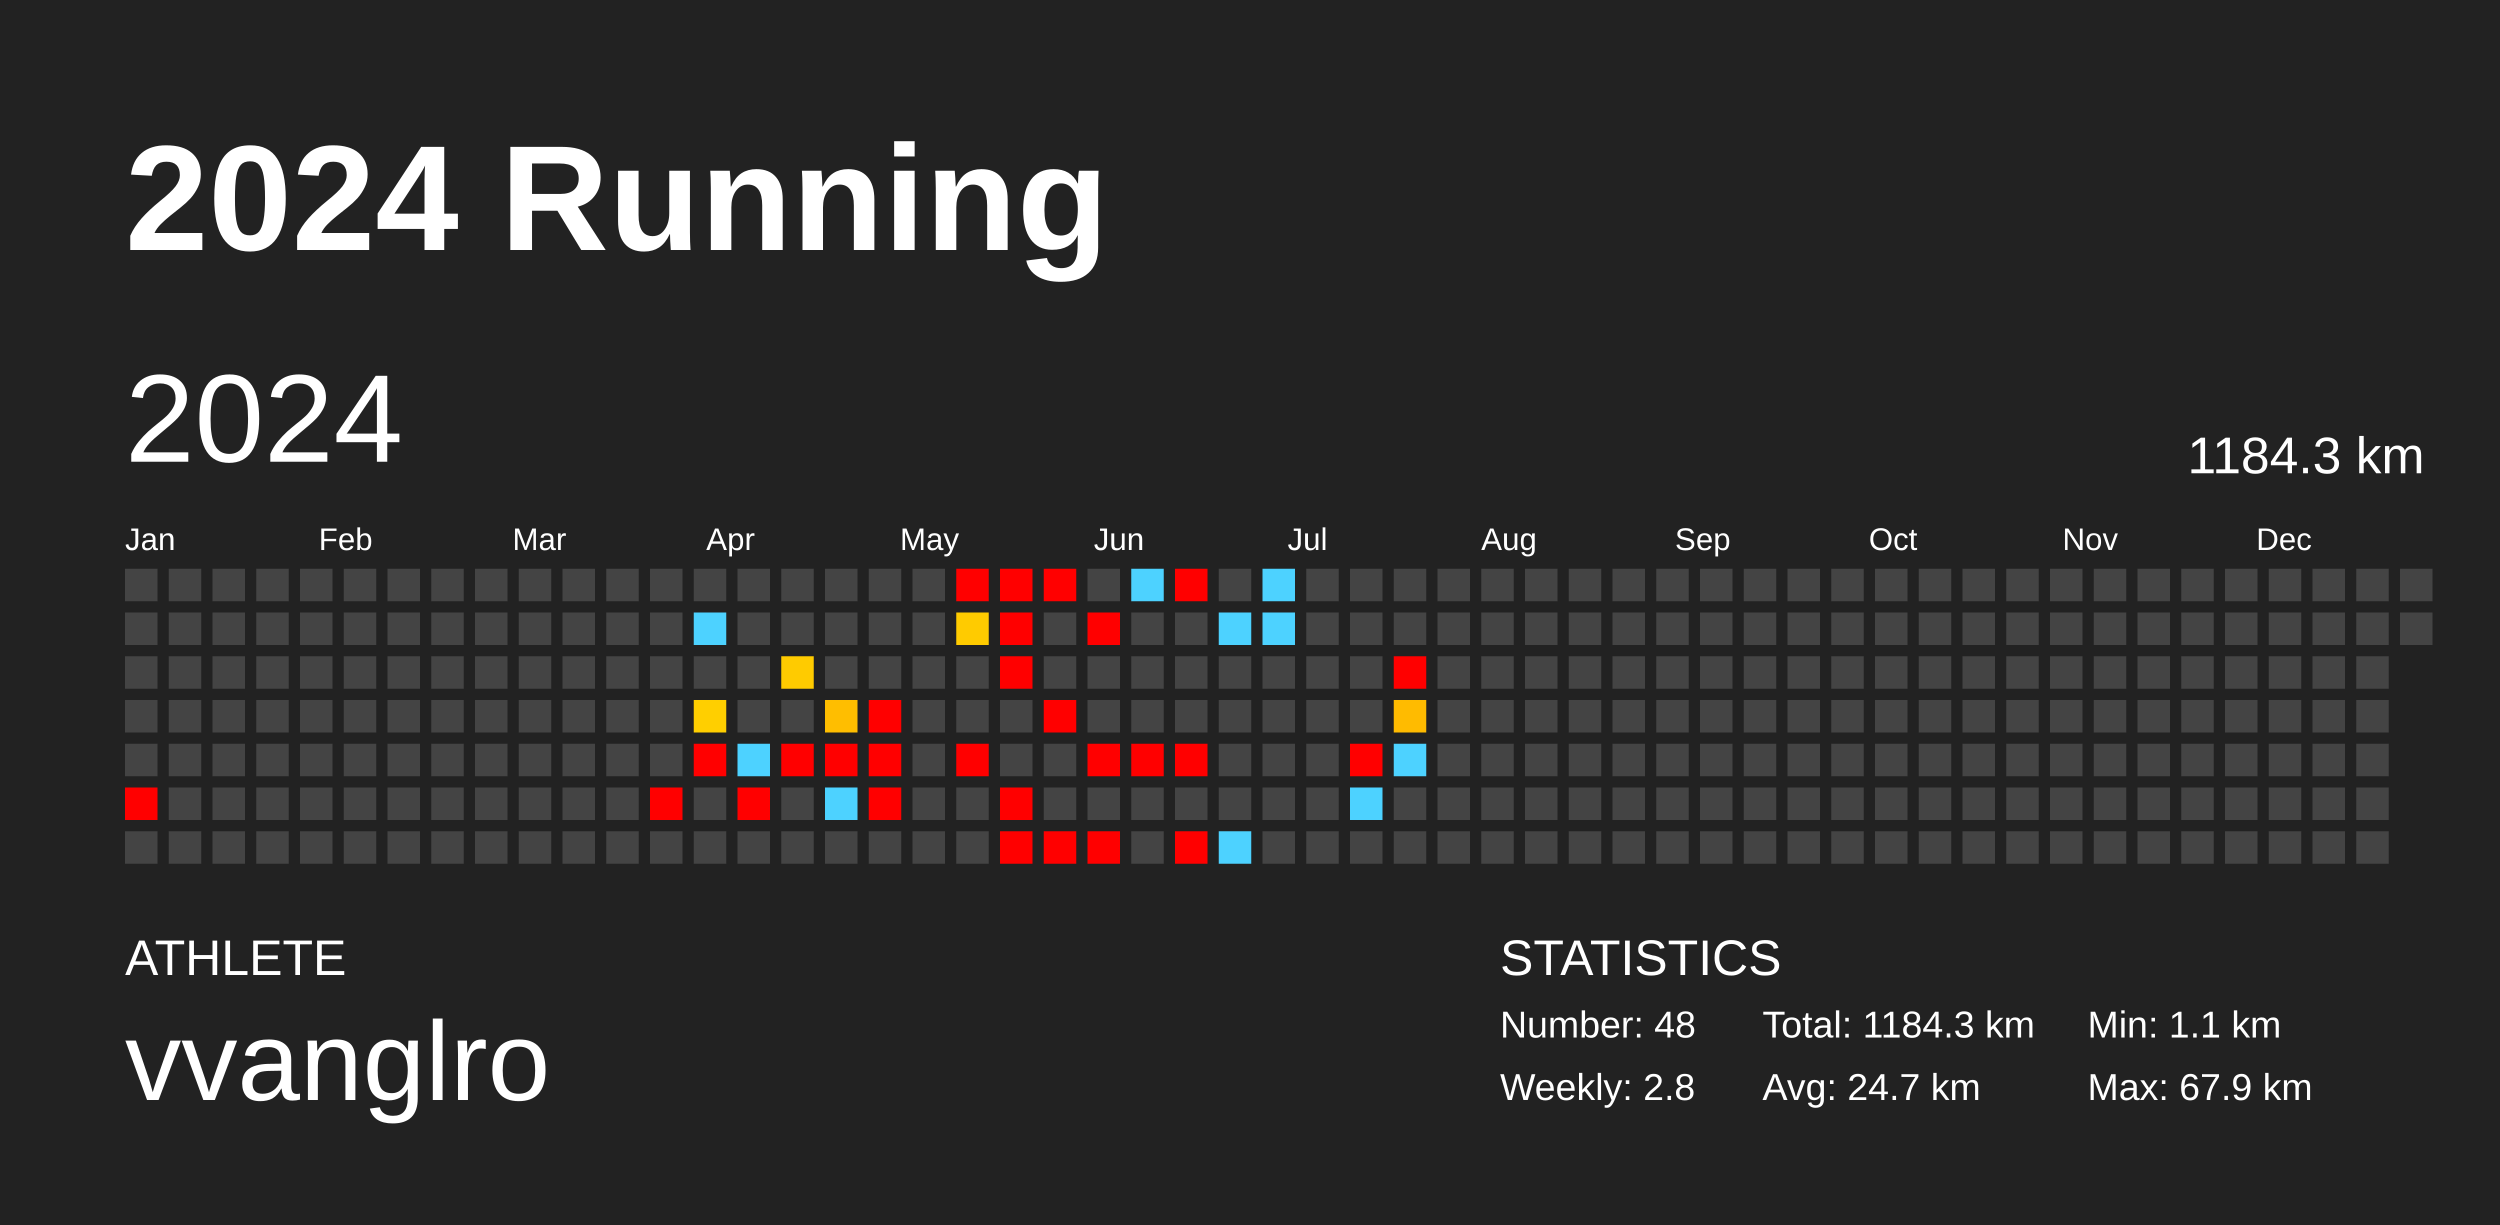
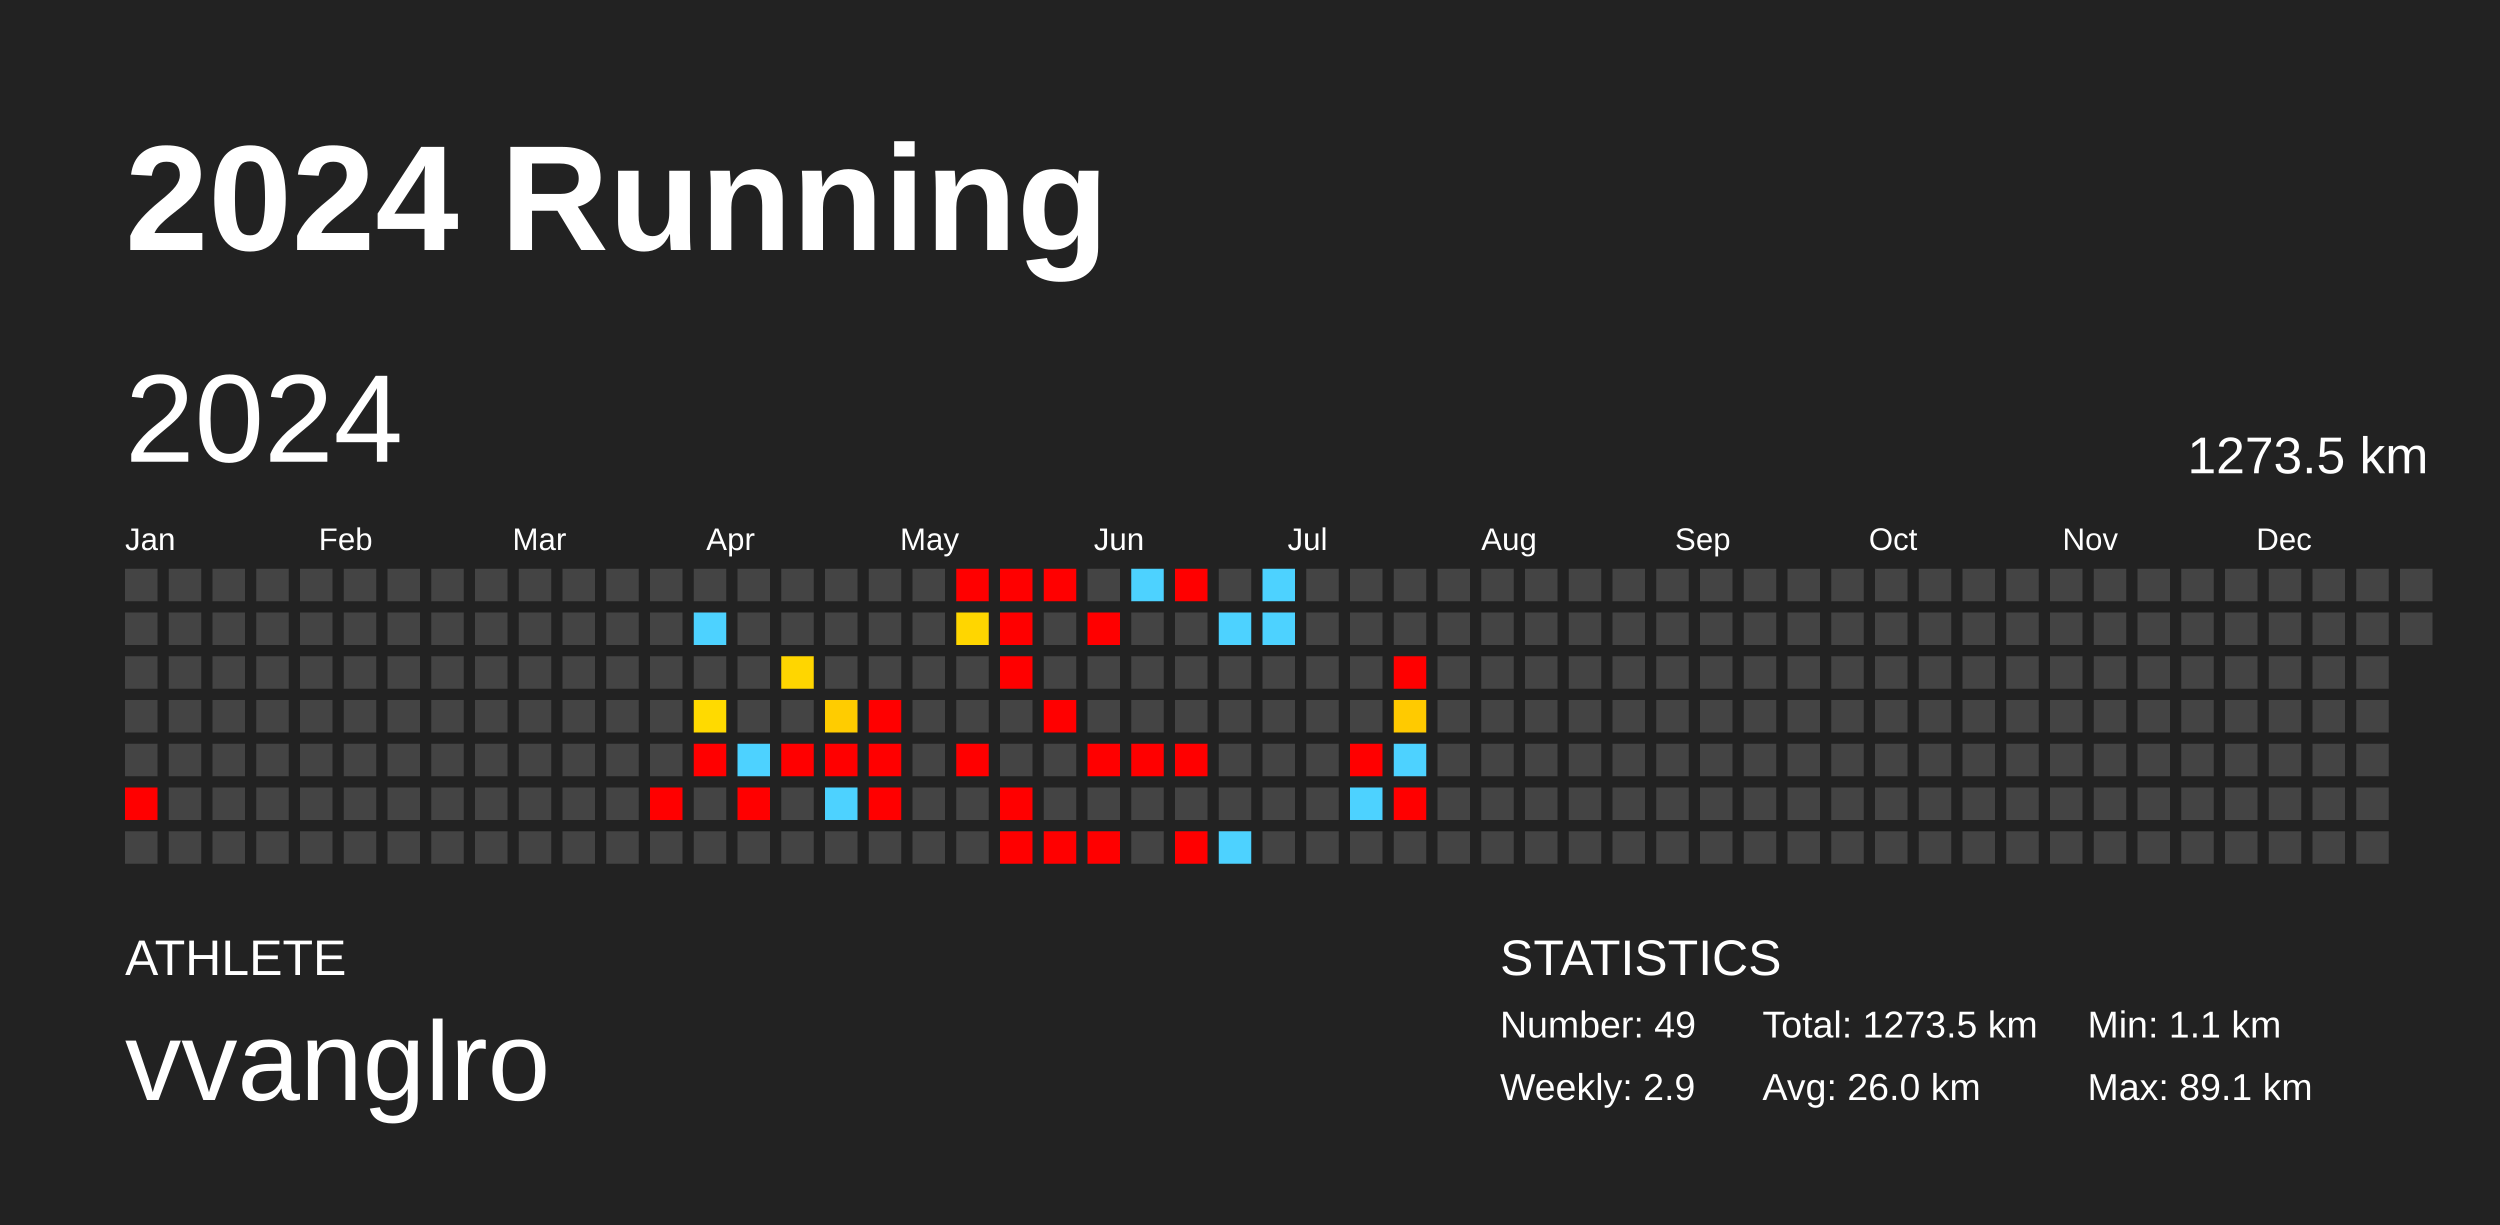
<svg xmlns="http://www.w3.org/2000/svg" baseProfile="full" height="98mm" version="1.1" viewBox="0,0,200,98" width="200mm">
  <defs />
  <rect fill="#222222" height="98" width="200" x="0" y="0" />
  <text fill="#FFFFFF" style="font-size:12px; font-family:Arial; font-weight:bold;" x="10" y="20">2024 Running</text>
  <text fill="#FFFFFF" style="font-size:4px; font-family:Arial" x="10" y="78">ATHLETE</text>
  <text fill="#FFFFFF" style="font-size:9px; font-family:Arial" x="10" y="88">vvanglro</text>
  <text fill="#FFFFFF" style="font-size:4px; font-family:Arial" x="120" y="78">STATISTICS</text>
-   <text fill="#FFFFFF" style="font-size:3px; font-family:Arial" x="120" y="83">Number: 48</text>
-   <text fill="#FFFFFF" style="font-size:3px; font-family:Arial" x="120" y="88">Weekly: 2.8</text>
-   <text fill="#FFFFFF" style="font-size:3px; font-family:Arial" x="141" y="83">Total: 1184.3 km</text>
-   <text fill="#FFFFFF" style="font-size:3px; font-family:Arial" x="141" y="88">Avg: 24.7 km</text>
+   <text fill="#FFFFFF" style="font-size:3px; font-family:Arial" x="120" y="83">Number: 49</text>
+   <text fill="#FFFFFF" style="font-size:3px; font-family:Arial" x="120" y="88">Weekly: 2.9</text>
+   <text fill="#FFFFFF" style="font-size:3px; font-family:Arial" x="141" y="83">Total: 1273.5 km</text>
+   <text fill="#FFFFFF" style="font-size:3px; font-family:Arial" x="141" y="88">Avg: 26.0 km</text>
  <text fill="#FFFFFF" style="font-size:3px; font-family:Arial" x="167" y="83">Min: 1.1 km</text>
-   <text fill="#FFFFFF" style="font-size:3px; font-family:Arial" x="167" y="88">Max: 67.9 km</text>
+   <text fill="#FFFFFF" style="font-size:3px; font-family:Arial" x="167" y="88">Max: 89.1 km</text>
  <text dominant-baseline="hanging" fill="#FFFFFF" style="font-size:10.0px; font-family:Arial;" x="10" y="30">2024</text>
-   <text dominant-baseline="hanging" fill="#FFFFFF" style="font-size:4.125px; font-family:Arial;" x="175" y="35">1184.3 km</text>
+   <text dominant-baseline="hanging" fill="#FFFFFF" style="font-size:4.125px; font-family:Arial;" x="175" y="35">1273.5 km</text>
  <text fill="#FFFFFF" style="font-size:2.5px; font-family:Arial" x="10.0" y="44">Jan</text>
  <text fill="#FFFFFF" style="font-size:2.5px; font-family:Arial" x="25.5" y="44">Feb</text>
  <text fill="#FFFFFF" style="font-size:2.5px; font-family:Arial" x="41.0" y="44">Mar</text>
  <text fill="#FFFFFF" style="font-size:2.5px; font-family:Arial" x="56.5" y="44">Apr</text>
  <text fill="#FFFFFF" style="font-size:2.5px; font-family:Arial" x="72.0" y="44">May</text>
  <text fill="#FFFFFF" style="font-size:2.5px; font-family:Arial" x="87.5" y="44">Jun</text>
  <text fill="#FFFFFF" style="font-size:2.5px; font-family:Arial" x="103.0" y="44">Jul</text>
  <text fill="#FFFFFF" style="font-size:2.5px; font-family:Arial" x="118.5" y="44">Aug</text>
  <text fill="#FFFFFF" style="font-size:2.5px; font-family:Arial" x="134.0" y="44">Sep</text>
  <text fill="#FFFFFF" style="font-size:2.5px; font-family:Arial" x="149.5" y="44">Oct</text>
  <text fill="#FFFFFF" style="font-size:2.5px; font-family:Arial" x="165.0" y="44">Nov</text>
  <text fill="#FFFFFF" style="font-size:2.5px; font-family:Arial" x="180.5" y="44">Dec</text>
  <rect fill="#444444" height="2.6" width="2.6" x="10.0" y="45.5" />
  <rect fill="#444444" height="2.6" width="2.6" x="10.0" y="49.0" />
  <rect fill="#444444" height="2.6" width="2.6" x="10.0" y="52.5" />
  <rect fill="#444444" height="2.6" width="2.6" x="10.0" y="56.0" />
  <rect fill="#444444" height="2.6" width="2.6" x="10.0" y="59.5" />
  <rect fill="red" height="2.6" width="2.6" x="10.0" y="63.0" />
  <rect fill="#444444" height="2.6" width="2.6" x="10.0" y="66.5" />
  <rect fill="#444444" height="2.6" width="2.6" x="13.5" y="45.5" />
  <rect fill="#444444" height="2.6" width="2.6" x="13.5" y="49.0" />
  <rect fill="#444444" height="2.6" width="2.6" x="13.5" y="52.5" />
  <rect fill="#444444" height="2.6" width="2.6" x="13.5" y="56.0" />
  <rect fill="#444444" height="2.6" width="2.6" x="13.5" y="59.5" />
  <rect fill="#444444" height="2.6" width="2.6" x="13.5" y="63.0" />
  <rect fill="#444444" height="2.6" width="2.6" x="13.5" y="66.5" />
  <rect fill="#444444" height="2.6" width="2.6" x="17.0" y="45.5" />
  <rect fill="#444444" height="2.6" width="2.6" x="17.0" y="49.0" />
  <rect fill="#444444" height="2.6" width="2.6" x="17.0" y="52.5" />
  <rect fill="#444444" height="2.6" width="2.6" x="17.0" y="56.0" />
  <rect fill="#444444" height="2.6" width="2.6" x="17.0" y="59.5" />
  <rect fill="#444444" height="2.6" width="2.6" x="17.0" y="63.0" />
  <rect fill="#444444" height="2.6" width="2.6" x="17.0" y="66.5" />
  <rect fill="#444444" height="2.6" width="2.6" x="20.5" y="45.5" />
  <rect fill="#444444" height="2.6" width="2.6" x="20.5" y="49.0" />
  <rect fill="#444444" height="2.6" width="2.6" x="20.5" y="52.5" />
  <rect fill="#444444" height="2.6" width="2.6" x="20.5" y="56.0" />
  <rect fill="#444444" height="2.6" width="2.6" x="20.5" y="59.5" />
  <rect fill="#444444" height="2.6" width="2.6" x="20.5" y="63.0" />
  <rect fill="#444444" height="2.6" width="2.6" x="20.5" y="66.5" />
  <rect fill="#444444" height="2.6" width="2.6" x="24.0" y="45.5" />
  <rect fill="#444444" height="2.6" width="2.6" x="24.0" y="49.0" />
  <rect fill="#444444" height="2.6" width="2.6" x="24.0" y="52.5" />
  <rect fill="#444444" height="2.6" width="2.6" x="24.0" y="56.0" />
  <rect fill="#444444" height="2.6" width="2.6" x="24.0" y="59.5" />
  <rect fill="#444444" height="2.6" width="2.6" x="24.0" y="63.0" />
  <rect fill="#444444" height="2.6" width="2.6" x="24.0" y="66.5" />
  <rect fill="#444444" height="2.6" width="2.6" x="27.5" y="45.5" />
  <rect fill="#444444" height="2.6" width="2.6" x="27.5" y="49.0" />
  <rect fill="#444444" height="2.6" width="2.6" x="27.5" y="52.5" />
  <rect fill="#444444" height="2.6" width="2.6" x="27.5" y="56.0" />
  <rect fill="#444444" height="2.6" width="2.6" x="27.5" y="59.5" />
  <rect fill="#444444" height="2.6" width="2.6" x="27.5" y="63.0" />
  <rect fill="#444444" height="2.6" width="2.6" x="27.5" y="66.5" />
  <rect fill="#444444" height="2.6" width="2.6" x="31.0" y="45.5" />
  <rect fill="#444444" height="2.6" width="2.6" x="31.0" y="49.0" />
  <rect fill="#444444" height="2.6" width="2.6" x="31.0" y="52.5" />
  <rect fill="#444444" height="2.6" width="2.6" x="31.0" y="56.0" />
  <rect fill="#444444" height="2.6" width="2.6" x="31.0" y="59.5" />
  <rect fill="#444444" height="2.6" width="2.6" x="31.0" y="63.0" />
  <rect fill="#444444" height="2.6" width="2.6" x="31.0" y="66.5" />
  <rect fill="#444444" height="2.6" width="2.6" x="34.5" y="45.5" />
  <rect fill="#444444" height="2.6" width="2.6" x="34.5" y="49.0" />
  <rect fill="#444444" height="2.6" width="2.6" x="34.5" y="52.5" />
  <rect fill="#444444" height="2.6" width="2.6" x="34.5" y="56.0" />
  <rect fill="#444444" height="2.6" width="2.6" x="34.5" y="59.5" />
  <rect fill="#444444" height="2.6" width="2.6" x="34.5" y="63.0" />
  <rect fill="#444444" height="2.6" width="2.6" x="34.5" y="66.5" />
  <rect fill="#444444" height="2.6" width="2.6" x="38.0" y="45.5" />
  <rect fill="#444444" height="2.6" width="2.6" x="38.0" y="49.0" />
  <rect fill="#444444" height="2.6" width="2.6" x="38.0" y="52.5" />
  <rect fill="#444444" height="2.6" width="2.6" x="38.0" y="56.0" />
  <rect fill="#444444" height="2.6" width="2.6" x="38.0" y="59.5" />
  <rect fill="#444444" height="2.6" width="2.6" x="38.0" y="63.0" />
  <rect fill="#444444" height="2.6" width="2.6" x="38.0" y="66.5" />
  <rect fill="#444444" height="2.6" width="2.6" x="41.5" y="45.5" />
  <rect fill="#444444" height="2.6" width="2.6" x="41.5" y="49.0" />
  <rect fill="#444444" height="2.6" width="2.6" x="41.5" y="52.5" />
  <rect fill="#444444" height="2.6" width="2.6" x="41.5" y="56.0" />
  <rect fill="#444444" height="2.6" width="2.6" x="41.5" y="59.5" />
  <rect fill="#444444" height="2.6" width="2.6" x="41.5" y="63.0" />
  <rect fill="#444444" height="2.6" width="2.6" x="41.5" y="66.5" />
  <rect fill="#444444" height="2.6" width="2.6" x="45.0" y="45.5" />
  <rect fill="#444444" height="2.6" width="2.6" x="45.0" y="49.0" />
  <rect fill="#444444" height="2.6" width="2.6" x="45.0" y="52.5" />
  <rect fill="#444444" height="2.6" width="2.6" x="45.0" y="56.0" />
  <rect fill="#444444" height="2.6" width="2.6" x="45.0" y="59.5" />
  <rect fill="#444444" height="2.6" width="2.6" x="45.0" y="63.0" />
  <rect fill="#444444" height="2.6" width="2.6" x="45.0" y="66.5" />
  <rect fill="#444444" height="2.6" width="2.6" x="48.5" y="45.5" />
  <rect fill="#444444" height="2.6" width="2.6" x="48.5" y="49.0" />
  <rect fill="#444444" height="2.6" width="2.6" x="48.5" y="52.5" />
  <rect fill="#444444" height="2.6" width="2.6" x="48.5" y="56.0" />
  <rect fill="#444444" height="2.6" width="2.6" x="48.5" y="59.5" />
  <rect fill="#444444" height="2.6" width="2.6" x="48.5" y="63.0" />
  <rect fill="#444444" height="2.6" width="2.6" x="48.5" y="66.5" />
  <rect fill="#444444" height="2.6" width="2.6" x="52.0" y="45.5" />
  <rect fill="#444444" height="2.6" width="2.6" x="52.0" y="49.0" />
  <rect fill="#444444" height="2.6" width="2.6" x="52.0" y="52.5" />
  <rect fill="#444444" height="2.6" width="2.6" x="52.0" y="56.0" />
  <rect fill="#444444" height="2.6" width="2.6" x="52.0" y="59.5" />
  <rect fill="red" height="2.6" width="2.6" x="52.0" y="63.0" />
  <rect fill="#444444" height="2.6" width="2.6" x="52.0" y="66.5" />
  <rect fill="#444444" height="2.6" width="2.6" x="55.5" y="45.5" />
  <rect fill="#4dd2ff" height="2.6" width="2.6" x="55.5" y="49.0" />
  <rect fill="#444444" height="2.6" width="2.6" x="55.5" y="52.5" />
-   <rect fill="#ffcf00" height="2.6" width="2.6" x="55.5" y="56.0" />
+   <rect fill="#ffda00" height="2.6" width="2.6" x="55.5" y="56.0" />
  <rect fill="red" height="2.6" width="2.6" x="55.5" y="59.5" />
  <rect fill="#444444" height="2.6" width="2.6" x="55.5" y="63.0" />
  <rect fill="#444444" height="2.6" width="2.6" x="55.5" y="66.5" />
  <rect fill="#444444" height="2.6" width="2.6" x="59.0" y="45.5" />
  <rect fill="#444444" height="2.6" width="2.6" x="59.0" y="49.0" />
  <rect fill="#444444" height="2.6" width="2.6" x="59.0" y="52.5" />
  <rect fill="#444444" height="2.6" width="2.6" x="59.0" y="56.0" />
  <rect fill="#4dd2ff" height="2.6" width="2.6" x="59.0" y="59.5" />
  <rect fill="red" height="2.6" width="2.6" x="59.0" y="63.0" />
  <rect fill="#444444" height="2.6" width="2.6" x="59.0" y="66.5" />
  <rect fill="#444444" height="2.6" width="2.6" x="62.5" y="45.5" />
  <rect fill="#444444" height="2.6" width="2.6" x="62.5" y="49.0" />
-   <rect fill="#ffcb00" height="2.6" width="2.6" x="62.5" y="52.5" />
+   <rect fill="#ffd600" height="2.6" width="2.6" x="62.5" y="52.5" />
  <rect fill="#444444" height="2.6" width="2.6" x="62.5" y="56.0" />
  <rect fill="red" height="2.6" width="2.6" x="62.5" y="59.5" />
  <rect fill="#444444" height="2.6" width="2.6" x="62.5" y="63.0" />
  <rect fill="#444444" height="2.6" width="2.6" x="62.5" y="66.5" />
  <rect fill="#444444" height="2.6" width="2.6" x="66.0" y="45.5" />
  <rect fill="#444444" height="2.6" width="2.6" x="66.0" y="49.0" />
  <rect fill="#444444" height="2.6" width="2.6" x="66.0" y="52.5" />
-   <rect fill="#ffbe00" height="2.6" width="2.6" x="66.0" y="56.0" />
+   <rect fill="#ffcc00" height="2.6" width="2.6" x="66.0" y="56.0" />
  <rect fill="red" height="2.6" width="2.6" x="66.0" y="59.5" />
  <rect fill="#4dd2ff" height="2.6" width="2.6" x="66.0" y="63.0" />
  <rect fill="#444444" height="2.6" width="2.6" x="66.0" y="66.5" />
  <rect fill="#444444" height="2.6" width="2.6" x="69.5" y="45.5" />
  <rect fill="#444444" height="2.6" width="2.6" x="69.5" y="49.0" />
  <rect fill="#444444" height="2.6" width="2.6" x="69.5" y="52.5" />
  <rect fill="red" height="2.6" width="2.6" x="69.5" y="56.0" />
  <rect fill="red" height="2.6" width="2.6" x="69.5" y="59.5" />
  <rect fill="red" height="2.6" width="2.6" x="69.5" y="63.0" />
  <rect fill="#444444" height="2.6" width="2.6" x="69.5" y="66.5" />
  <rect fill="#444444" height="2.6" width="2.6" x="73.0" y="45.5" />
  <rect fill="#444444" height="2.6" width="2.6" x="73.0" y="49.0" />
  <rect fill="#444444" height="2.6" width="2.6" x="73.0" y="52.5" />
  <rect fill="#444444" height="2.6" width="2.6" x="73.0" y="56.0" />
  <rect fill="#444444" height="2.6" width="2.6" x="73.0" y="59.5" />
  <rect fill="#444444" height="2.6" width="2.6" x="73.0" y="63.0" />
  <rect fill="#444444" height="2.6" width="2.6" x="73.0" y="66.5" />
  <rect fill="red" height="2.6" width="2.6" x="76.5" y="45.5" />
-   <rect fill="#ffcb00" height="2.6" width="2.6" x="76.5" y="49.0" />
+   <rect fill="#ffd600" height="2.6" width="2.6" x="76.5" y="49.0" />
  <rect fill="#444444" height="2.6" width="2.6" x="76.5" y="52.5" />
  <rect fill="#444444" height="2.6" width="2.6" x="76.5" y="56.0" />
  <rect fill="red" height="2.6" width="2.6" x="76.5" y="59.5" />
  <rect fill="#444444" height="2.6" width="2.6" x="76.5" y="63.0" />
  <rect fill="#444444" height="2.6" width="2.6" x="76.5" y="66.5" />
  <rect fill="red" height="2.6" width="2.6" x="80.0" y="45.5" />
  <rect fill="red" height="2.6" width="2.6" x="80.0" y="49.0" />
  <rect fill="red" height="2.6" width="2.6" x="80.0" y="52.5" />
  <rect fill="#444444" height="2.6" width="2.6" x="80.0" y="56.0" />
  <rect fill="#444444" height="2.6" width="2.6" x="80.0" y="59.5" />
  <rect fill="red" height="2.6" width="2.6" x="80.0" y="63.0" />
  <rect fill="red" height="2.6" width="2.6" x="80.0" y="66.5" />
  <rect fill="red" height="2.6" width="2.6" x="83.5" y="45.5" />
  <rect fill="#444444" height="2.6" width="2.6" x="83.5" y="49.0" />
  <rect fill="#444444" height="2.6" width="2.6" x="83.5" y="52.5" />
  <rect fill="red" height="2.6" width="2.6" x="83.5" y="56.0" />
  <rect fill="#444444" height="2.6" width="2.6" x="83.5" y="59.5" />
  <rect fill="#444444" height="2.6" width="2.6" x="83.5" y="63.0" />
  <rect fill="red" height="2.6" width="2.6" x="83.5" y="66.5" />
  <rect fill="#444444" height="2.6" width="2.6" x="87.0" y="45.5" />
  <rect fill="red" height="2.6" width="2.6" x="87.0" y="49.0" />
  <rect fill="#444444" height="2.6" width="2.6" x="87.0" y="52.5" />
  <rect fill="#444444" height="2.6" width="2.6" x="87.0" y="56.0" />
  <rect fill="red" height="2.6" width="2.6" x="87.0" y="59.5" />
  <rect fill="#444444" height="2.6" width="2.6" x="87.0" y="63.0" />
  <rect fill="red" height="2.6" width="2.6" x="87.0" y="66.5" />
  <rect fill="#4dd2ff" height="2.6" width="2.6" x="90.5" y="45.5" />
  <rect fill="#444444" height="2.6" width="2.6" x="90.5" y="49.0" />
  <rect fill="#444444" height="2.6" width="2.6" x="90.5" y="52.5" />
  <rect fill="#444444" height="2.6" width="2.6" x="90.5" y="56.0" />
  <rect fill="red" height="2.6" width="2.6" x="90.5" y="59.5" />
  <rect fill="#444444" height="2.6" width="2.6" x="90.5" y="63.0" />
  <rect fill="#444444" height="2.6" width="2.6" x="90.5" y="66.5" />
  <rect fill="red" height="2.6" width="2.6" x="94.0" y="45.5" />
  <rect fill="#444444" height="2.6" width="2.6" x="94.0" y="49.0" />
  <rect fill="#444444" height="2.6" width="2.6" x="94.0" y="52.5" />
  <rect fill="#444444" height="2.6" width="2.6" x="94.0" y="56.0" />
  <rect fill="red" height="2.6" width="2.6" x="94.0" y="59.5" />
  <rect fill="#444444" height="2.6" width="2.6" x="94.0" y="63.0" />
  <rect fill="red" height="2.6" width="2.6" x="94.0" y="66.5" />
  <rect fill="#444444" height="2.6" width="2.6" x="97.5" y="45.5" />
  <rect fill="#4dd2ff" height="2.6" width="2.6" x="97.5" y="49.0" />
  <rect fill="#444444" height="2.6" width="2.6" x="97.5" y="52.5" />
  <rect fill="#444444" height="2.6" width="2.6" x="97.5" y="56.0" />
  <rect fill="#444444" height="2.6" width="2.6" x="97.5" y="59.5" />
  <rect fill="#444444" height="2.6" width="2.6" x="97.5" y="63.0" />
  <rect fill="#4dd2ff" height="2.6" width="2.6" x="97.5" y="66.5" />
  <rect fill="#4dd2ff" height="2.6" width="2.6" x="101.0" y="45.5" />
  <rect fill="#4dd2ff" height="2.6" width="2.6" x="101.0" y="49.0" />
  <rect fill="#444444" height="2.6" width="2.6" x="101.0" y="52.5" />
  <rect fill="#444444" height="2.6" width="2.6" x="101.0" y="56.0" />
  <rect fill="#444444" height="2.6" width="2.6" x="101.0" y="59.5" />
  <rect fill="#444444" height="2.6" width="2.6" x="101.0" y="63.0" />
  <rect fill="#444444" height="2.6" width="2.6" x="101.0" y="66.5" />
  <rect fill="#444444" height="2.6" width="2.6" x="104.5" y="45.5" />
  <rect fill="#444444" height="2.6" width="2.6" x="104.5" y="49.0" />
  <rect fill="#444444" height="2.6" width="2.6" x="104.5" y="52.5" />
  <rect fill="#444444" height="2.6" width="2.6" x="104.5" y="56.0" />
  <rect fill="#444444" height="2.6" width="2.6" x="104.5" y="59.5" />
  <rect fill="#444444" height="2.6" width="2.6" x="104.5" y="63.0" />
  <rect fill="#444444" height="2.6" width="2.6" x="104.5" y="66.5" />
  <rect fill="#444444" height="2.6" width="2.6" x="108.0" y="45.5" />
  <rect fill="#444444" height="2.6" width="2.6" x="108.0" y="49.0" />
  <rect fill="#444444" height="2.6" width="2.6" x="108.0" y="52.5" />
  <rect fill="#444444" height="2.6" width="2.6" x="108.0" y="56.0" />
  <rect fill="red" height="2.6" width="2.6" x="108.0" y="59.5" />
  <rect fill="#4dd2ff" height="2.6" width="2.6" x="108.0" y="63.0" />
  <rect fill="#444444" height="2.6" width="2.6" x="108.0" y="66.5" />
  <rect fill="#444444" height="2.6" width="2.6" x="111.5" y="45.5" />
  <rect fill="#444444" height="2.6" width="2.6" x="111.5" y="49.0" />
  <rect fill="red" height="2.6" width="2.6" x="111.5" y="52.5" />
-   <rect fill="#ffbb00" height="2.6" width="2.6" x="111.5" y="56.0" />
+   <rect fill="#ffca00" height="2.6" width="2.6" x="111.5" y="56.0" />
  <rect fill="#4dd2ff" height="2.6" width="2.6" x="111.5" y="59.5" />
-   <rect fill="#444444" height="2.6" width="2.6" x="111.5" y="63.0" />
+   <rect fill="red" height="2.6" width="2.6" x="111.5" y="63.0" />
  <rect fill="#444444" height="2.6" width="2.6" x="111.5" y="66.5" />
  <rect fill="#444444" height="2.6" width="2.6" x="115.0" y="45.5" />
  <rect fill="#444444" height="2.6" width="2.6" x="115.0" y="49.0" />
  <rect fill="#444444" height="2.6" width="2.6" x="115.0" y="52.5" />
  <rect fill="#444444" height="2.6" width="2.6" x="115.0" y="56.0" />
  <rect fill="#444444" height="2.6" width="2.6" x="115.0" y="59.5" />
  <rect fill="#444444" height="2.6" width="2.6" x="115.0" y="63.0" />
  <rect fill="#444444" height="2.6" width="2.6" x="115.0" y="66.5" />
  <rect fill="#444444" height="2.6" width="2.6" x="118.5" y="45.5" />
  <rect fill="#444444" height="2.6" width="2.6" x="118.5" y="49.0" />
  <rect fill="#444444" height="2.6" width="2.6" x="118.5" y="52.5" />
  <rect fill="#444444" height="2.6" width="2.6" x="118.5" y="56.0" />
  <rect fill="#444444" height="2.6" width="2.6" x="118.5" y="59.5" />
  <rect fill="#444444" height="2.6" width="2.6" x="118.5" y="63.0" />
  <rect fill="#444444" height="2.6" width="2.6" x="118.5" y="66.5" />
  <rect fill="#444444" height="2.6" width="2.6" x="122.0" y="45.5" />
  <rect fill="#444444" height="2.6" width="2.6" x="122.0" y="49.0" />
  <rect fill="#444444" height="2.6" width="2.6" x="122.0" y="52.5" />
  <rect fill="#444444" height="2.6" width="2.6" x="122.0" y="56.0" />
  <rect fill="#444444" height="2.6" width="2.6" x="122.0" y="59.5" />
  <rect fill="#444444" height="2.6" width="2.6" x="122.0" y="63.0" />
  <rect fill="#444444" height="2.6" width="2.6" x="122.0" y="66.5" />
  <rect fill="#444444" height="2.6" width="2.6" x="125.5" y="45.5" />
  <rect fill="#444444" height="2.6" width="2.6" x="125.5" y="49.0" />
  <rect fill="#444444" height="2.6" width="2.6" x="125.5" y="52.5" />
  <rect fill="#444444" height="2.6" width="2.6" x="125.5" y="56.0" />
  <rect fill="#444444" height="2.6" width="2.6" x="125.5" y="59.5" />
  <rect fill="#444444" height="2.6" width="2.6" x="125.5" y="63.0" />
  <rect fill="#444444" height="2.6" width="2.6" x="125.5" y="66.5" />
  <rect fill="#444444" height="2.6" width="2.6" x="129.0" y="45.5" />
  <rect fill="#444444" height="2.6" width="2.6" x="129.0" y="49.0" />
  <rect fill="#444444" height="2.6" width="2.6" x="129.0" y="52.5" />
  <rect fill="#444444" height="2.6" width="2.6" x="129.0" y="56.0" />
  <rect fill="#444444" height="2.6" width="2.6" x="129.0" y="59.5" />
  <rect fill="#444444" height="2.6" width="2.6" x="129.0" y="63.0" />
  <rect fill="#444444" height="2.6" width="2.6" x="129.0" y="66.5" />
  <rect fill="#444444" height="2.6" width="2.6" x="132.5" y="45.5" />
  <rect fill="#444444" height="2.6" width="2.6" x="132.5" y="49.0" />
  <rect fill="#444444" height="2.6" width="2.6" x="132.5" y="52.5" />
  <rect fill="#444444" height="2.6" width="2.6" x="132.5" y="56.0" />
  <rect fill="#444444" height="2.6" width="2.6" x="132.5" y="59.5" />
  <rect fill="#444444" height="2.6" width="2.6" x="132.5" y="63.0" />
  <rect fill="#444444" height="2.6" width="2.6" x="132.5" y="66.5" />
  <rect fill="#444444" height="2.6" width="2.6" x="136.0" y="45.5" />
  <rect fill="#444444" height="2.6" width="2.6" x="136.0" y="49.0" />
  <rect fill="#444444" height="2.6" width="2.6" x="136.0" y="52.5" />
  <rect fill="#444444" height="2.6" width="2.6" x="136.0" y="56.0" />
  <rect fill="#444444" height="2.6" width="2.6" x="136.0" y="59.5" />
  <rect fill="#444444" height="2.6" width="2.6" x="136.0" y="63.0" />
  <rect fill="#444444" height="2.6" width="2.6" x="136.0" y="66.5" />
  <rect fill="#444444" height="2.6" width="2.6" x="139.5" y="45.5" />
  <rect fill="#444444" height="2.6" width="2.6" x="139.5" y="49.0" />
  <rect fill="#444444" height="2.6" width="2.6" x="139.5" y="52.5" />
  <rect fill="#444444" height="2.6" width="2.6" x="139.5" y="56.0" />
  <rect fill="#444444" height="2.6" width="2.6" x="139.5" y="59.5" />
  <rect fill="#444444" height="2.6" width="2.6" x="139.5" y="63.0" />
  <rect fill="#444444" height="2.6" width="2.6" x="139.5" y="66.5" />
  <rect fill="#444444" height="2.6" width="2.6" x="143.0" y="45.5" />
  <rect fill="#444444" height="2.6" width="2.6" x="143.0" y="49.0" />
  <rect fill="#444444" height="2.6" width="2.6" x="143.0" y="52.5" />
  <rect fill="#444444" height="2.6" width="2.6" x="143.0" y="56.0" />
  <rect fill="#444444" height="2.6" width="2.6" x="143.0" y="59.5" />
  <rect fill="#444444" height="2.6" width="2.6" x="143.0" y="63.0" />
  <rect fill="#444444" height="2.6" width="2.6" x="143.0" y="66.5" />
  <rect fill="#444444" height="2.6" width="2.6" x="146.5" y="45.5" />
  <rect fill="#444444" height="2.6" width="2.6" x="146.5" y="49.0" />
  <rect fill="#444444" height="2.6" width="2.6" x="146.5" y="52.5" />
  <rect fill="#444444" height="2.6" width="2.6" x="146.5" y="56.0" />
  <rect fill="#444444" height="2.6" width="2.6" x="146.5" y="59.5" />
  <rect fill="#444444" height="2.6" width="2.6" x="146.5" y="63.0" />
  <rect fill="#444444" height="2.6" width="2.6" x="146.5" y="66.5" />
  <rect fill="#444444" height="2.6" width="2.6" x="150.0" y="45.5" />
  <rect fill="#444444" height="2.6" width="2.6" x="150.0" y="49.0" />
  <rect fill="#444444" height="2.6" width="2.6" x="150.0" y="52.5" />
  <rect fill="#444444" height="2.6" width="2.6" x="150.0" y="56.0" />
  <rect fill="#444444" height="2.6" width="2.6" x="150.0" y="59.5" />
  <rect fill="#444444" height="2.6" width="2.6" x="150.0" y="63.0" />
  <rect fill="#444444" height="2.6" width="2.6" x="150.0" y="66.5" />
  <rect fill="#444444" height="2.6" width="2.6" x="153.5" y="45.5" />
  <rect fill="#444444" height="2.6" width="2.6" x="153.5" y="49.0" />
  <rect fill="#444444" height="2.6" width="2.6" x="153.5" y="52.5" />
  <rect fill="#444444" height="2.6" width="2.6" x="153.5" y="56.0" />
  <rect fill="#444444" height="2.6" width="2.6" x="153.5" y="59.5" />
  <rect fill="#444444" height="2.6" width="2.6" x="153.5" y="63.0" />
  <rect fill="#444444" height="2.6" width="2.6" x="153.5" y="66.5" />
  <rect fill="#444444" height="2.6" width="2.6" x="157.0" y="45.5" />
  <rect fill="#444444" height="2.6" width="2.6" x="157.0" y="49.0" />
  <rect fill="#444444" height="2.6" width="2.6" x="157.0" y="52.5" />
  <rect fill="#444444" height="2.6" width="2.6" x="157.0" y="56.0" />
  <rect fill="#444444" height="2.6" width="2.6" x="157.0" y="59.5" />
  <rect fill="#444444" height="2.6" width="2.6" x="157.0" y="63.0" />
  <rect fill="#444444" height="2.6" width="2.6" x="157.0" y="66.5" />
  <rect fill="#444444" height="2.6" width="2.6" x="160.5" y="45.5" />
  <rect fill="#444444" height="2.6" width="2.6" x="160.5" y="49.0" />
  <rect fill="#444444" height="2.6" width="2.6" x="160.5" y="52.5" />
  <rect fill="#444444" height="2.6" width="2.6" x="160.5" y="56.0" />
  <rect fill="#444444" height="2.6" width="2.6" x="160.5" y="59.5" />
  <rect fill="#444444" height="2.6" width="2.6" x="160.5" y="63.0" />
  <rect fill="#444444" height="2.6" width="2.6" x="160.5" y="66.5" />
  <rect fill="#444444" height="2.6" width="2.6" x="164.0" y="45.5" />
  <rect fill="#444444" height="2.6" width="2.6" x="164.0" y="49.0" />
  <rect fill="#444444" height="2.6" width="2.6" x="164.0" y="52.5" />
  <rect fill="#444444" height="2.6" width="2.6" x="164.0" y="56.0" />
  <rect fill="#444444" height="2.6" width="2.6" x="164.0" y="59.5" />
  <rect fill="#444444" height="2.6" width="2.6" x="164.0" y="63.0" />
  <rect fill="#444444" height="2.6" width="2.6" x="164.0" y="66.5" />
  <rect fill="#444444" height="2.6" width="2.6" x="167.5" y="45.5" />
  <rect fill="#444444" height="2.6" width="2.6" x="167.5" y="49.0" />
  <rect fill="#444444" height="2.6" width="2.6" x="167.5" y="52.5" />
  <rect fill="#444444" height="2.6" width="2.6" x="167.5" y="56.0" />
  <rect fill="#444444" height="2.6" width="2.6" x="167.5" y="59.5" />
  <rect fill="#444444" height="2.6" width="2.6" x="167.5" y="63.0" />
  <rect fill="#444444" height="2.6" width="2.6" x="167.5" y="66.5" />
  <rect fill="#444444" height="2.6" width="2.6" x="171.0" y="45.5" />
  <rect fill="#444444" height="2.6" width="2.6" x="171.0" y="49.0" />
  <rect fill="#444444" height="2.6" width="2.6" x="171.0" y="52.5" />
  <rect fill="#444444" height="2.6" width="2.6" x="171.0" y="56.0" />
  <rect fill="#444444" height="2.6" width="2.6" x="171.0" y="59.5" />
  <rect fill="#444444" height="2.6" width="2.6" x="171.0" y="63.0" />
  <rect fill="#444444" height="2.6" width="2.6" x="171.0" y="66.5" />
  <rect fill="#444444" height="2.6" width="2.6" x="174.5" y="45.5" />
  <rect fill="#444444" height="2.6" width="2.6" x="174.5" y="49.0" />
  <rect fill="#444444" height="2.6" width="2.6" x="174.5" y="52.5" />
  <rect fill="#444444" height="2.6" width="2.6" x="174.5" y="56.0" />
  <rect fill="#444444" height="2.6" width="2.6" x="174.5" y="59.5" />
  <rect fill="#444444" height="2.6" width="2.6" x="174.5" y="63.0" />
  <rect fill="#444444" height="2.6" width="2.6" x="174.5" y="66.5" />
  <rect fill="#444444" height="2.6" width="2.6" x="178.0" y="45.5" />
  <rect fill="#444444" height="2.6" width="2.6" x="178.0" y="49.0" />
  <rect fill="#444444" height="2.6" width="2.6" x="178.0" y="52.5" />
  <rect fill="#444444" height="2.6" width="2.6" x="178.0" y="56.0" />
  <rect fill="#444444" height="2.6" width="2.6" x="178.0" y="59.5" />
  <rect fill="#444444" height="2.6" width="2.6" x="178.0" y="63.0" />
  <rect fill="#444444" height="2.6" width="2.6" x="178.0" y="66.5" />
  <rect fill="#444444" height="2.6" width="2.6" x="181.5" y="45.5" />
  <rect fill="#444444" height="2.6" width="2.6" x="181.5" y="49.0" />
  <rect fill="#444444" height="2.6" width="2.6" x="181.5" y="52.5" />
  <rect fill="#444444" height="2.6" width="2.6" x="181.5" y="56.0" />
  <rect fill="#444444" height="2.6" width="2.6" x="181.5" y="59.5" />
  <rect fill="#444444" height="2.6" width="2.6" x="181.5" y="63.0" />
  <rect fill="#444444" height="2.6" width="2.6" x="181.5" y="66.5" />
  <rect fill="#444444" height="2.6" width="2.6" x="185.0" y="45.5" />
  <rect fill="#444444" height="2.6" width="2.6" x="185.0" y="49.0" />
  <rect fill="#444444" height="2.6" width="2.6" x="185.0" y="52.5" />
  <rect fill="#444444" height="2.6" width="2.6" x="185.0" y="56.0" />
  <rect fill="#444444" height="2.6" width="2.6" x="185.0" y="59.5" />
  <rect fill="#444444" height="2.6" width="2.6" x="185.0" y="63.0" />
  <rect fill="#444444" height="2.6" width="2.6" x="185.0" y="66.5" />
  <rect fill="#444444" height="2.6" width="2.6" x="188.5" y="45.5" />
  <rect fill="#444444" height="2.6" width="2.6" x="188.5" y="49.0" />
  <rect fill="#444444" height="2.6" width="2.6" x="188.5" y="52.5" />
  <rect fill="#444444" height="2.6" width="2.6" x="188.5" y="56.0" />
  <rect fill="#444444" height="2.6" width="2.6" x="188.5" y="59.5" />
  <rect fill="#444444" height="2.6" width="2.6" x="188.5" y="63.0" />
  <rect fill="#444444" height="2.6" width="2.6" x="188.5" y="66.5" />
  <rect fill="#444444" height="2.6" width="2.6" x="192.0" y="45.5" />
  <rect fill="#444444" height="2.6" width="2.6" x="192.0" y="49.0" />
</svg>
